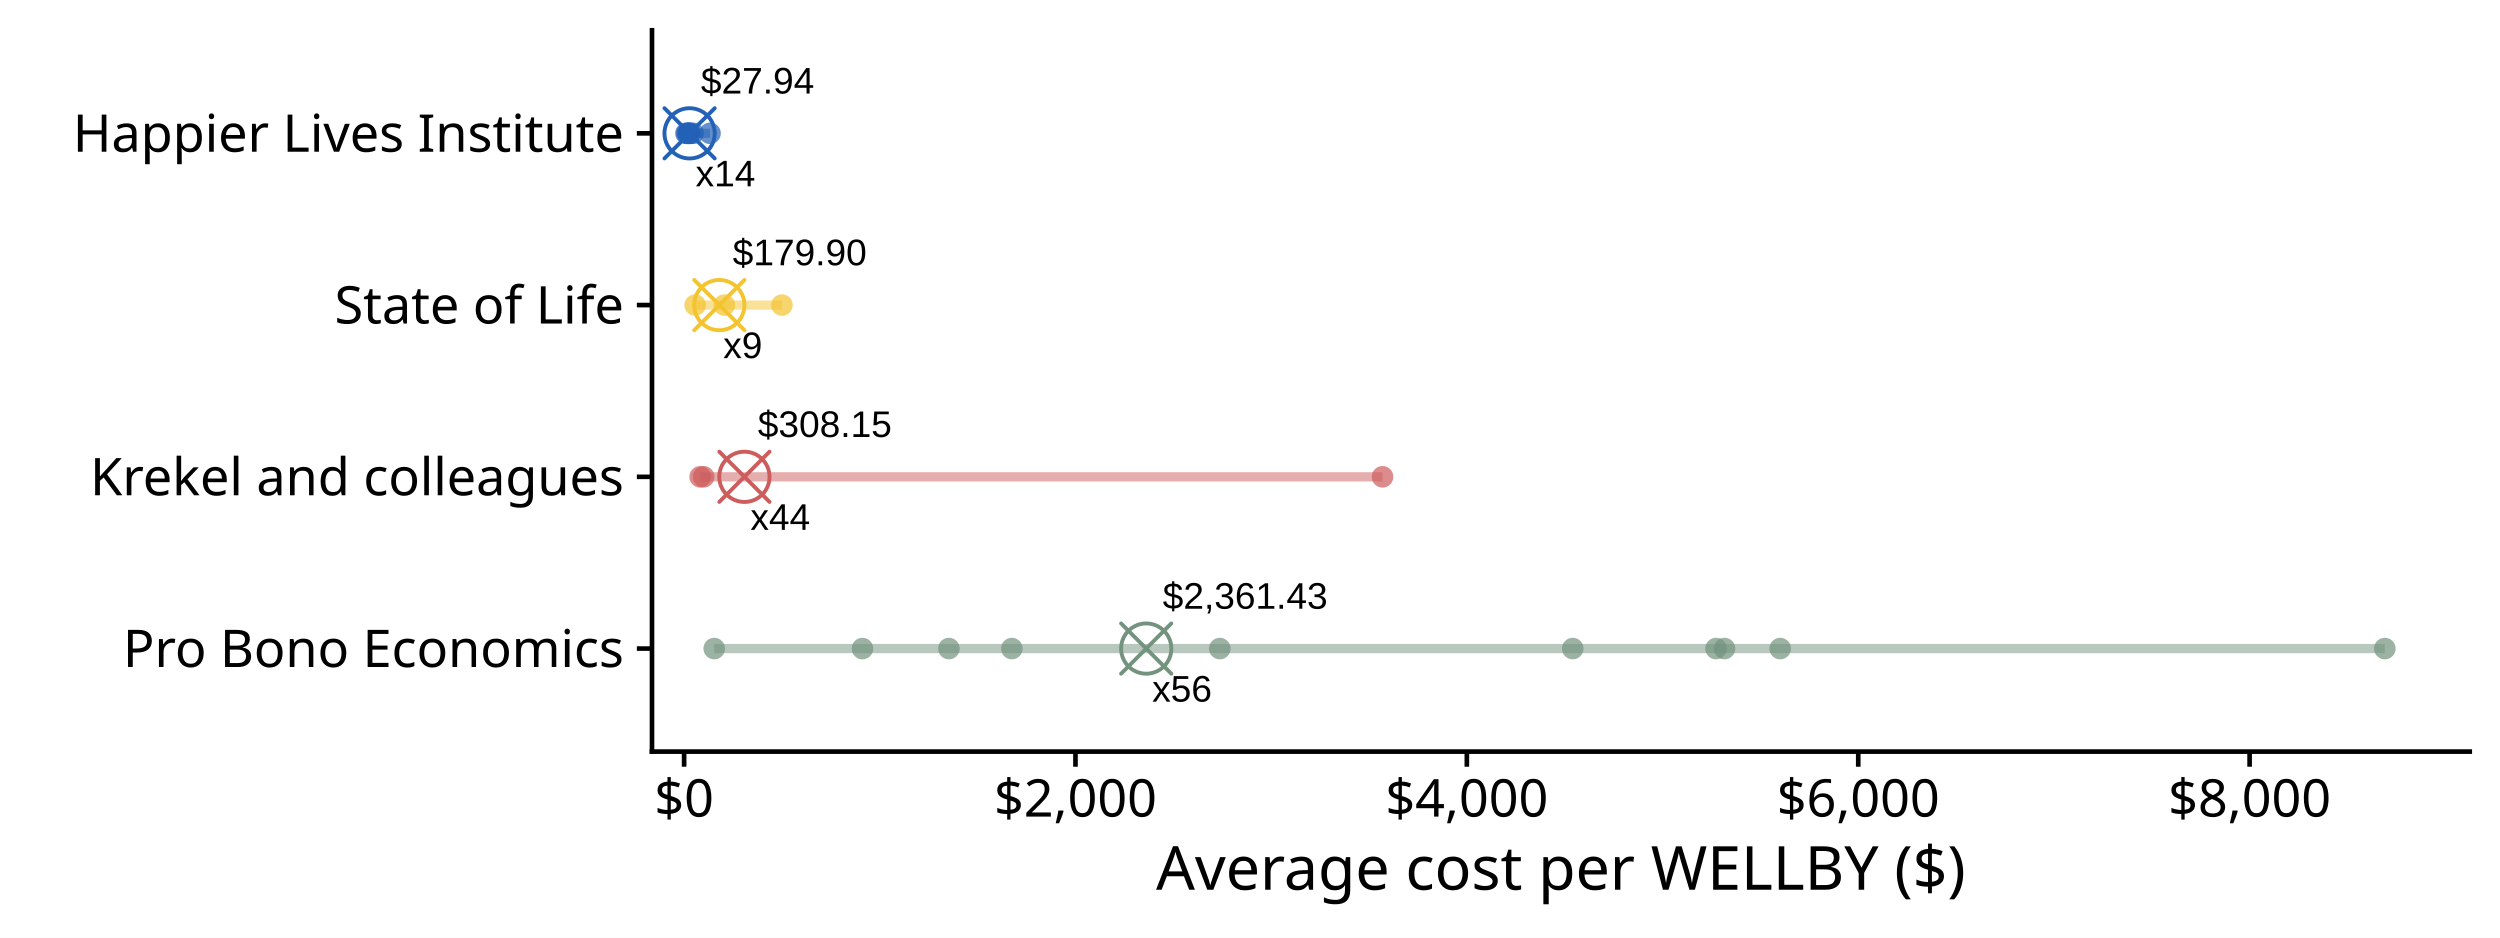
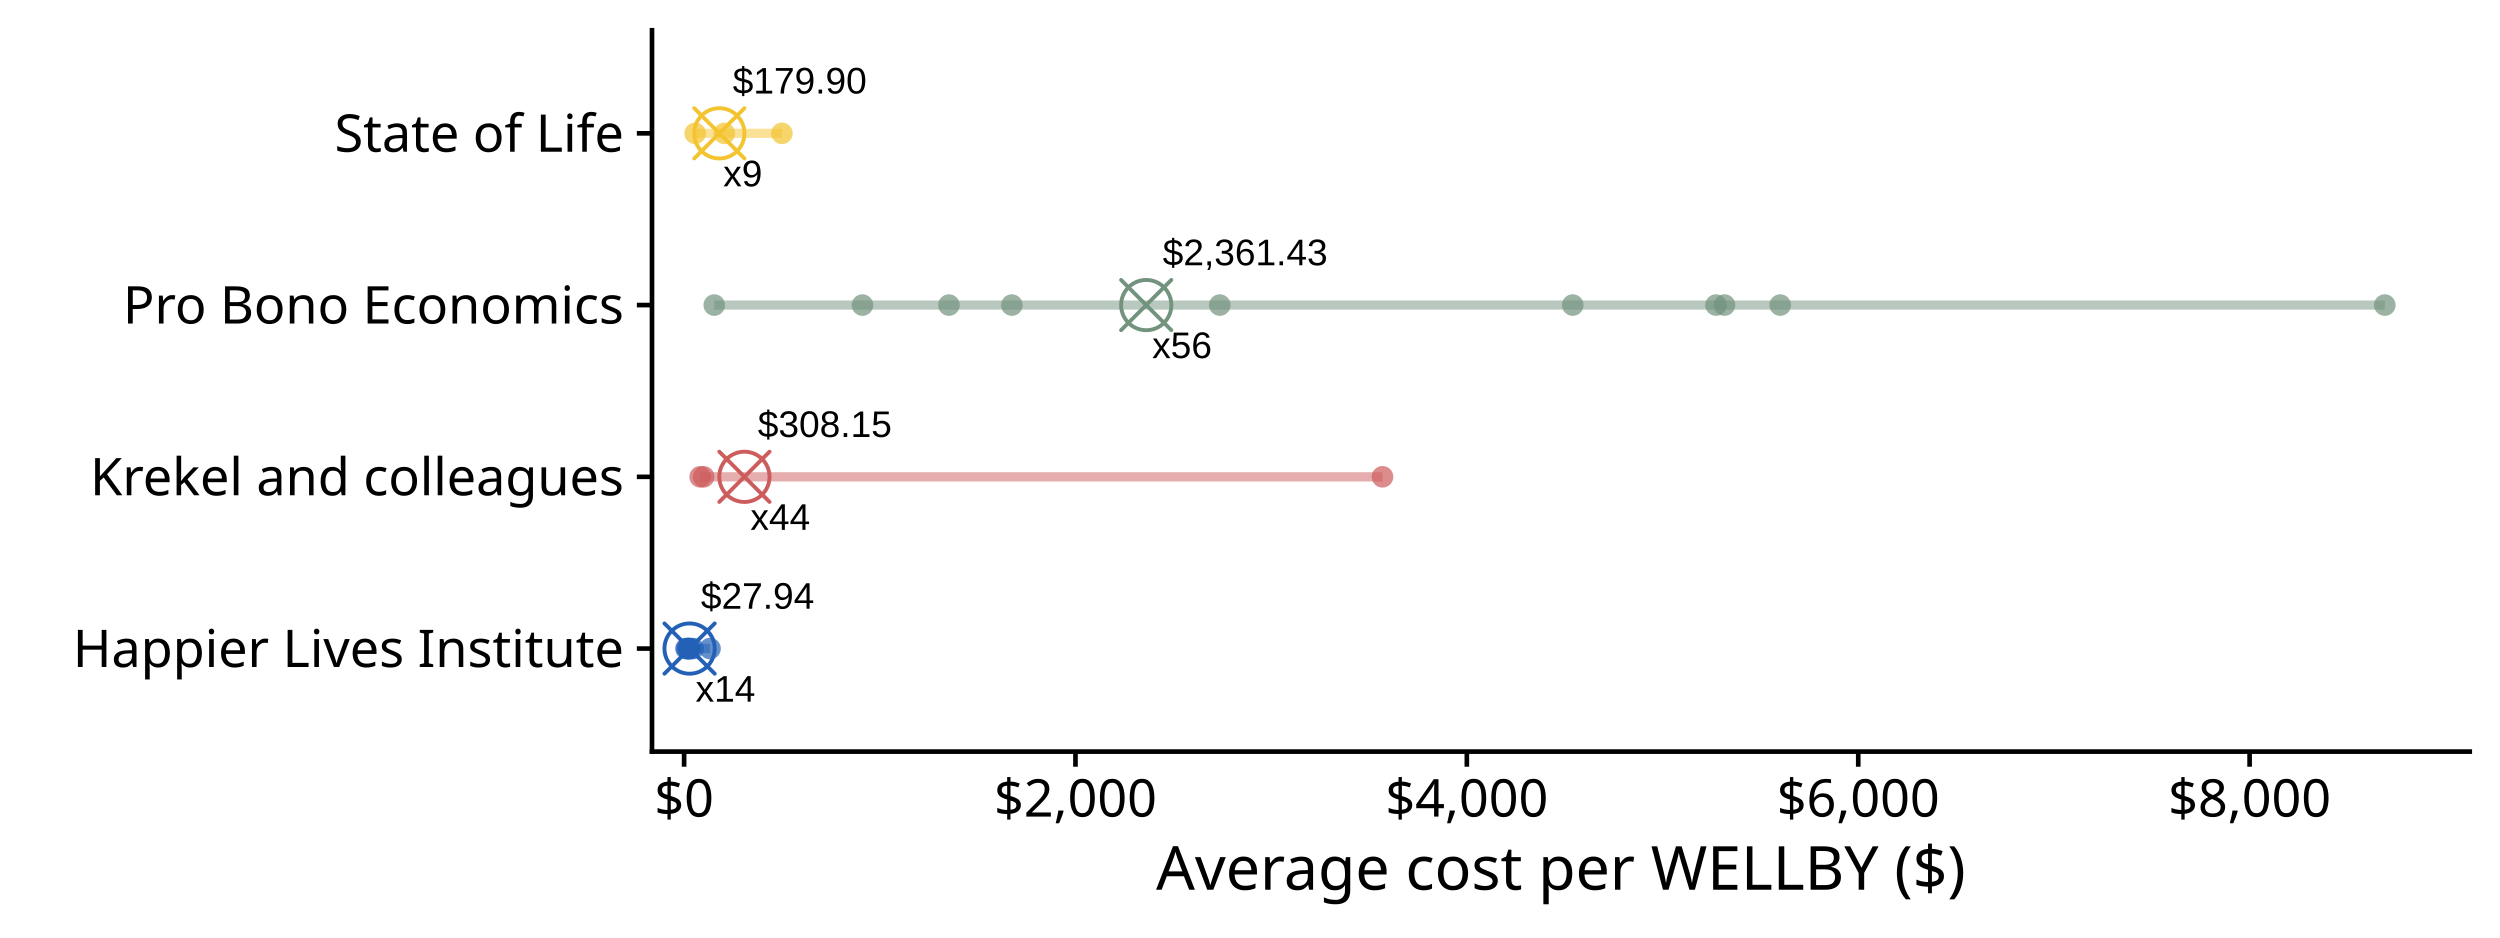
<svg xmlns="http://www.w3.org/2000/svg" role="img" aria-labelledby="evaluators_CpWB-title" width="100%" viewBox="0 0 576.00 216.00">
  <g class="svglite">
    <defs>
      <style type="text/css">
    .svglite line, .svglite polyline, .svglite polygon, .svglite path, .svglite rect, .svglite circle {
      fill: none;
      stroke: #000000;
      stroke-linecap: round;
      stroke-linejoin: round;
      stroke-miterlimit: 10.00;
    }
    .svglite text {
      white-space: pre;
    }
    .svglite g.glyphgroup path {
      fill: inherit;
      stroke: none;
    }
  </style>
    </defs>
    <rect width="100%" height="100%" style="stroke: none; fill: #FFFFFF;" />
    <defs>
      <clipPath id="cpMC4wMHw1NzYuMDB8MC4wMHwyMTYuMDA=">
        <rect x="0.00" y="0.00" width="576.00" height="216.00" />
      </clipPath>
    </defs>
    <g clip-path="url(#cpMC4wMHw1NzYuMDB8MC4wMHwyMTYuMDA=)">
      <rect x="0.00" y="0.00" width="576.00" height="216.00" style="stroke-width: 1.07; stroke: none; fill: #FFFFFF;" />
    </g>
    <defs>
      <clipPath id="cpMTUwLjIyfDU2OS4wM3w2Ljk3fDE3My4xNw==">
        <rect x="150.22" y="6.97" width="418.81" height="166.20" />
      </clipPath>
    </defs>
    <g clip-path="url(#cpMTUwLjIyfDU2OS4wM3w2Ljk3fDE3My4xNw==)">
      <rect x="150.22" y="6.97" width="418.81" height="166.20" style="stroke-width: 1.07; stroke: none; fill: #FFFFFF;" />
-       <circle cx="158.05" cy="30.72" r="2.49" style="stroke-width: 0.90; stroke: none; fill: #2361B7; fill-opacity: 0.70;" />
-       <circle cx="158.30" cy="30.72" r="2.49" style="stroke-width: 0.90; stroke: none; fill: #2361B7; fill-opacity: 0.70;" />
-       <circle cx="158.55" cy="30.72" r="2.49" style="stroke-width: 0.90; stroke: none; fill: #2361B7; fill-opacity: 0.70;" />
-       <circle cx="158.74" cy="30.72" r="2.49" style="stroke-width: 0.90; stroke: none; fill: #2361B7; fill-opacity: 0.70;" />
-       <circle cx="158.85" cy="30.72" r="2.49" style="stroke-width: 0.90; stroke: none; fill: #2361B7; fill-opacity: 0.70;" />
-       <circle cx="158.99" cy="30.72" r="2.49" style="stroke-width: 0.90; stroke: none; fill: #2361B7; fill-opacity: 0.70;" />
-       <circle cx="159.70" cy="30.72" r="2.49" style="stroke-width: 0.90; stroke: none; fill: #2361B7; fill-opacity: 0.70;" />
-       <circle cx="160.17" cy="70.29" r="2.49" style="stroke-width: 0.90; stroke: none; fill: #F4C430; fill-opacity: 0.70;" />
+       <circle cx="158.05" cy="149.43" r="2.49" style="stroke-width: 0.90; stroke: none; fill: #2361B7; fill-opacity: 0.70;" />
+       <circle cx="158.30" cy="149.43" r="2.49" style="stroke-width: 0.90; stroke: none; fill: #2361B7; fill-opacity: 0.70;" />
+       <circle cx="158.55" cy="149.43" r="2.49" style="stroke-width: 0.90; stroke: none; fill: #2361B7; fill-opacity: 0.70;" />
+       <circle cx="158.74" cy="149.43" r="2.49" style="stroke-width: 0.90; stroke: none; fill: #2361B7; fill-opacity: 0.70;" />
+       <circle cx="158.85" cy="149.43" r="2.49" style="stroke-width: 0.90; stroke: none; fill: #2361B7; fill-opacity: 0.70;" />
+       <circle cx="158.99" cy="149.43" r="2.49" style="stroke-width: 0.90; stroke: none; fill: #2361B7; fill-opacity: 0.70;" />
+       <circle cx="159.70" cy="149.43" r="2.49" style="stroke-width: 0.90; stroke: none; fill: #2361B7; fill-opacity: 0.70;" />
+       <circle cx="160.17" cy="30.72" r="2.49" style="stroke-width: 0.90; stroke: none; fill: #F4C430; fill-opacity: 0.70;" />
      <circle cx="161.32" cy="109.86" r="2.49" style="stroke-width: 0.90; stroke: none; fill: #CD5C5C; fill-opacity: 0.70;" />
      <circle cx="162.13" cy="109.86" r="2.49" style="stroke-width: 0.90; stroke: none; fill: #CD5C5C; fill-opacity: 0.70;" />
-       <circle cx="163.59" cy="30.72" r="2.49" style="stroke-width: 0.90; stroke: none; fill: #2361B7; fill-opacity: 0.70;" />
-       <circle cx="164.56" cy="149.43" r="2.49" style="stroke-width: 0.90; stroke: none; fill: #73937E; fill-opacity: 0.70;" />
-       <circle cx="166.89" cy="70.29" r="2.49" style="stroke-width: 0.90; stroke: none; fill: #F4C430; fill-opacity: 0.70;" />
-       <circle cx="180.16" cy="70.29" r="2.49" style="stroke-width: 0.90; stroke: none; fill: #F4C430; fill-opacity: 0.70;" />
-       <circle cx="198.71" cy="149.43" r="2.49" style="stroke-width: 0.90; stroke: none; fill: #73937E; fill-opacity: 0.70;" />
-       <circle cx="218.63" cy="149.43" r="2.49" style="stroke-width: 0.90; stroke: none; fill: #73937E; fill-opacity: 0.70;" />
-       <circle cx="233.13" cy="149.43" r="2.49" style="stroke-width: 0.90; stroke: none; fill: #73937E; fill-opacity: 0.70;" />
-       <circle cx="281.04" cy="149.43" r="2.49" style="stroke-width: 0.90; stroke: none; fill: #73937E; fill-opacity: 0.70;" />
+       <circle cx="163.59" cy="149.43" r="2.49" style="stroke-width: 0.90; stroke: none; fill: #2361B7; fill-opacity: 0.70;" />
+       <circle cx="164.56" cy="70.29" r="2.49" style="stroke-width: 0.90; stroke: none; fill: #73937E; fill-opacity: 0.70;" />
+       <circle cx="166.89" cy="30.72" r="2.49" style="stroke-width: 0.90; stroke: none; fill: #F4C430; fill-opacity: 0.70;" />
+       <circle cx="180.16" cy="30.72" r="2.49" style="stroke-width: 0.90; stroke: none; fill: #F4C430; fill-opacity: 0.70;" />
+       <circle cx="198.71" cy="70.29" r="2.49" style="stroke-width: 0.90; stroke: none; fill: #73937E; fill-opacity: 0.70;" />
+       <circle cx="218.63" cy="70.29" r="2.49" style="stroke-width: 0.90; stroke: none; fill: #73937E; fill-opacity: 0.70;" />
+       <circle cx="233.13" cy="70.29" r="2.49" style="stroke-width: 0.90; stroke: none; fill: #73937E; fill-opacity: 0.70;" />
+       <circle cx="281.04" cy="70.29" r="2.49" style="stroke-width: 0.90; stroke: none; fill: #73937E; fill-opacity: 0.70;" />
      <circle cx="318.53" cy="109.86" r="2.49" style="stroke-width: 0.90; stroke: none; fill: #CD5C5C; fill-opacity: 0.70;" />
-       <circle cx="362.36" cy="149.43" r="2.49" style="stroke-width: 0.90; stroke: none; fill: #73937E; fill-opacity: 0.70;" />
-       <circle cx="395.37" cy="149.43" r="2.49" style="stroke-width: 0.90; stroke: none; fill: #73937E; fill-opacity: 0.70;" />
-       <circle cx="397.33" cy="149.43" r="2.49" style="stroke-width: 0.90; stroke: none; fill: #73937E; fill-opacity: 0.70;" />
-       <circle cx="410.16" cy="149.43" r="2.49" style="stroke-width: 0.90; stroke: none; fill: #73937E; fill-opacity: 0.70;" />
-       <circle cx="549.46" cy="149.43" r="2.49" style="stroke-width: 0.90; stroke: none; fill: #73937E; fill-opacity: 0.70;" />
-       <line x1="158.05" y1="30.72" x2="163.59" y2="30.72" style="stroke-width: 2.13; stroke: #2361B7; stroke-opacity: 0.50; stroke-linecap: butt;" />
-       <line x1="160.17" y1="70.29" x2="180.16" y2="70.29" style="stroke-width: 2.13; stroke: #F4C430; stroke-opacity: 0.50; stroke-linecap: butt;" />
+       <circle cx="362.36" cy="70.29" r="2.49" style="stroke-width: 0.90; stroke: none; fill: #73937E; fill-opacity: 0.70;" />
+       <circle cx="395.37" cy="70.29" r="2.49" style="stroke-width: 0.90; stroke: none; fill: #73937E; fill-opacity: 0.70;" />
+       <circle cx="397.33" cy="70.29" r="2.49" style="stroke-width: 0.90; stroke: none; fill: #73937E; fill-opacity: 0.70;" />
+       <circle cx="410.16" cy="70.29" r="2.49" style="stroke-width: 0.90; stroke: none; fill: #73937E; fill-opacity: 0.70;" />
+       <circle cx="549.46" cy="70.29" r="2.49" style="stroke-width: 0.90; stroke: none; fill: #73937E; fill-opacity: 0.70;" />
+       <line x1="158.05" y1="149.43" x2="163.59" y2="149.43" style="stroke-width: 2.13; stroke: #2361B7; stroke-opacity: 0.50; stroke-linecap: butt;" />
+       <line x1="160.17" y1="30.72" x2="180.16" y2="30.72" style="stroke-width: 2.13; stroke: #F4C430; stroke-opacity: 0.50; stroke-linecap: butt;" />
      <line x1="161.32" y1="109.86" x2="318.53" y2="109.86" style="stroke-width: 2.13; stroke: #CD5C5C; stroke-opacity: 0.50; stroke-linecap: butt;" />
-       <line x1="164.56" y1="149.43" x2="549.46" y2="149.43" style="stroke-width: 2.13; stroke: #73937E; stroke-opacity: 0.50; stroke-linecap: butt;" />
-       <circle cx="158.88" cy="30.72" r="5.79" style="stroke-width: 0.90; stroke: #2361B7;" />
-       <line x1="153.09" y1="36.50" x2="164.67" y2="24.93" style="stroke-width: 0.90; stroke: #2361B7;" />
-       <line x1="153.09" y1="24.93" x2="164.67" y2="36.50" style="stroke-width: 0.90; stroke: #2361B7;" />
-       <circle cx="165.73" cy="70.29" r="5.79" style="stroke-width: 0.90; stroke: #F4C430;" />
-       <line x1="159.95" y1="76.07" x2="171.52" y2="64.50" style="stroke-width: 0.90; stroke: #F4C430;" />
-       <line x1="159.95" y1="64.50" x2="171.52" y2="76.07" style="stroke-width: 0.90; stroke: #F4C430;" />
+       <line x1="164.56" y1="70.29" x2="549.46" y2="70.29" style="stroke-width: 2.13; stroke: #73937E; stroke-opacity: 0.50; stroke-linecap: butt;" />
+       <circle cx="158.88" cy="149.43" r="5.79" style="stroke-width: 0.90; stroke: #2361B7;" />
+       <line x1="153.09" y1="155.22" x2="164.67" y2="143.64" style="stroke-width: 0.90; stroke: #2361B7;" />
+       <line x1="153.09" y1="143.64" x2="164.67" y2="155.22" style="stroke-width: 0.90; stroke: #2361B7;" />
+       <circle cx="165.73" cy="30.72" r="5.79" style="stroke-width: 0.90; stroke: #F4C430;" />
+       <line x1="159.95" y1="36.50" x2="171.52" y2="24.93" style="stroke-width: 0.90; stroke: #F4C430;" />
+       <line x1="159.95" y1="24.93" x2="171.52" y2="36.50" style="stroke-width: 0.90; stroke: #F4C430;" />
      <circle cx="171.51" cy="109.86" r="5.79" style="stroke-width: 0.90; stroke: #CD5C5C;" />
      <line x1="165.73" y1="115.64" x2="177.30" y2="104.07" style="stroke-width: 0.90; stroke: #CD5C5C;" />
      <line x1="165.73" y1="104.07" x2="177.30" y2="115.64" style="stroke-width: 0.90; stroke: #CD5C5C;" />
-       <circle cx="264.09" cy="149.43" r="5.79" style="stroke-width: 0.90; stroke: #73937E;" />
-       <line x1="258.30" y1="155.22" x2="269.87" y2="143.64" style="stroke-width: 0.90; stroke: #73937E;" />
-       <line x1="258.30" y1="143.64" x2="269.87" y2="155.22" style="stroke-width: 0.90; stroke: #73937E;" />
-       <text x="161.49" y="21.55" style="font-size: 8.54px; font-family: &quot;Arial&quot;;" textLength="26.12px" lengthAdjust="spacingAndGlyphs">$27.94</text>
-       <text x="168.82" y="61.12" style="font-size: 8.54px; font-family: &quot;Arial&quot;;" textLength="30.88px" lengthAdjust="spacingAndGlyphs">$179.90</text>
+       <circle cx="264.09" cy="70.29" r="5.79" style="stroke-width: 0.90; stroke: #73937E;" />
+       <line x1="258.30" y1="76.07" x2="269.87" y2="64.50" style="stroke-width: 0.90; stroke: #73937E;" />
+       <line x1="258.30" y1="64.50" x2="269.87" y2="76.07" style="stroke-width: 0.90; stroke: #73937E;" />
+       <text x="161.49" y="140.26" style="font-size: 8.54px; font-family: &quot;Arial&quot;;" textLength="26.12px" lengthAdjust="spacingAndGlyphs">$27.94</text>
+       <text x="168.82" y="21.55" style="font-size: 8.54px; font-family: &quot;Arial&quot;;" textLength="30.88px" lengthAdjust="spacingAndGlyphs">$179.90</text>
      <text x="174.60" y="100.69" style="font-size: 8.54px; font-family: &quot;Arial&quot;;" textLength="30.88px" lengthAdjust="spacingAndGlyphs">$308.15</text>
-       <text x="267.89" y="140.26" style="font-size: 8.54px; font-family: &quot;Arial&quot;;" textLength="38.00px" lengthAdjust="spacingAndGlyphs">$2,361.43</text>
-       <text x="160.26" y="42.94" style="font-size: 8.54px; font-family: &quot;Arial&quot;;" textLength="13.77px" lengthAdjust="spacingAndGlyphs">x14</text>
-       <text x="166.63" y="82.51" style="font-size: 8.54px; font-family: &quot;Arial&quot;;" textLength="9.02px" lengthAdjust="spacingAndGlyphs">x9</text>
+       <text x="267.89" y="61.12" style="font-size: 8.54px; font-family: &quot;Arial&quot;;" textLength="38.00px" lengthAdjust="spacingAndGlyphs">$2,361.43</text>
+       <text x="160.26" y="161.66" style="font-size: 8.54px; font-family: &quot;Arial&quot;;" textLength="13.77px" lengthAdjust="spacingAndGlyphs">x14</text>
+       <text x="166.63" y="42.94" style="font-size: 8.54px; font-family: &quot;Arial&quot;;" textLength="9.02px" lengthAdjust="spacingAndGlyphs">x9</text>
      <text x="172.89" y="122.08" style="font-size: 8.54px; font-family: &quot;Arial&quot;;" textLength="13.77px" lengthAdjust="spacingAndGlyphs">x44</text>
-       <text x="265.46" y="161.66" style="font-size: 8.54px; font-family: &quot;Arial&quot;;" textLength="13.77px" lengthAdjust="spacingAndGlyphs">x56</text>
+       <text x="265.46" y="82.51" style="font-size: 8.54px; font-family: &quot;Arial&quot;;" textLength="13.77px" lengthAdjust="spacingAndGlyphs">x56</text>
    </g>
    <g clip-path="url(#cpMC4wMHw1NzYuMDB8MC4wMHwyMTYuMDA=)">
      <polyline points="150.22,173.17 150.22,6.97 " style="stroke-width: 1.07; stroke-linecap: square;" />
-       <text x="143.74" y="153.68" text-anchor="end" style="font-size: 12.00px; font-family: &quot;Avenir&quot;;" textLength="110.67px" lengthAdjust="spacingAndGlyphs">Pro Bono Economics</text>
+       <text x="143.74" y="153.68" text-anchor="end" style="font-size: 12.00px; font-family: &quot;Avenir&quot;;" textLength="119.34px" lengthAdjust="spacingAndGlyphs">Happier Lives Institute</text>
      <text x="143.74" y="114.11" text-anchor="end" style="font-size: 12.00px; font-family: &quot;Avenir&quot;;" textLength="117.58px" lengthAdjust="spacingAndGlyphs">Krekel and colleagues</text>
-       <text x="143.74" y="74.54" text-anchor="end" style="font-size: 12.00px; font-family: &quot;Avenir&quot;;" textLength="63.98px" lengthAdjust="spacingAndGlyphs">State of Life</text>
-       <text x="143.74" y="34.96" text-anchor="end" style="font-size: 12.00px; font-family: &quot;Avenir&quot;;" textLength="119.34px" lengthAdjust="spacingAndGlyphs">Happier Lives Institute</text>
+       <text x="143.74" y="74.54" text-anchor="end" style="font-size: 12.00px; font-family: &quot;Avenir&quot;;" textLength="110.67px" lengthAdjust="spacingAndGlyphs">Pro Bono Economics</text>
+       <text x="143.74" y="34.96" text-anchor="end" style="font-size: 12.00px; font-family: &quot;Avenir&quot;;" textLength="63.98px" lengthAdjust="spacingAndGlyphs">State of Life</text>
      <polyline points="146.73,149.43 150.22,149.43 " style="stroke-width: 1.07; stroke-linecap: butt;" />
      <polyline points="146.73,109.86 150.22,109.86 " style="stroke-width: 1.07; stroke-linecap: butt;" />
      <polyline points="146.73,70.29 150.22,70.29 " style="stroke-width: 1.07; stroke-linecap: butt;" />
      <polyline points="146.73,30.72 150.22,30.72 " style="stroke-width: 1.07; stroke-linecap: butt;" />
      <polyline points="150.22,173.17 569.03,173.17 " style="stroke-width: 1.07; stroke-linecap: square;" />
      <polyline points="157.62,176.66 157.62,173.17 " style="stroke-width: 1.07; stroke-linecap: butt;" />
      <polyline points="247.79,176.66 247.79,173.17 " style="stroke-width: 1.07; stroke-linecap: butt;" />
      <polyline points="337.96,176.66 337.96,173.17 " style="stroke-width: 1.07; stroke-linecap: butt;" />
      <polyline points="428.14,176.66 428.14,173.17 " style="stroke-width: 1.07; stroke-linecap: butt;" />
      <polyline points="518.31,176.66 518.31,173.17 " style="stroke-width: 1.07; stroke-linecap: butt;" />
      <text x="157.62" y="188.14" text-anchor="middle" style="font-size: 12.00px; font-family: &quot;Avenir&quot;;" textLength="13.34px" lengthAdjust="spacingAndGlyphs">$0</text>
      <text x="247.79" y="188.14" text-anchor="middle" style="font-size: 12.00px; font-family: &quot;Avenir&quot;;" textLength="36.70px" lengthAdjust="spacingAndGlyphs">$2,000</text>
      <text x="337.96" y="188.14" text-anchor="middle" style="font-size: 12.00px; font-family: &quot;Avenir&quot;;" textLength="36.70px" lengthAdjust="spacingAndGlyphs">$4,000</text>
      <text x="428.14" y="188.14" text-anchor="middle" style="font-size: 12.00px; font-family: &quot;Avenir&quot;;" textLength="36.70px" lengthAdjust="spacingAndGlyphs">$6,000</text>
      <text x="518.31" y="188.14" text-anchor="middle" style="font-size: 12.00px; font-family: &quot;Avenir&quot;;" textLength="36.70px" lengthAdjust="spacingAndGlyphs">$8,000</text>
      <text x="359.62" y="204.99" text-anchor="middle" style="font-size: 14.00px; font-family: &quot;Avenir&quot;;" textLength="181.73px" lengthAdjust="spacingAndGlyphs">Average cost per WELLBY ($)</text>
    </g>
  </g>
</svg>
